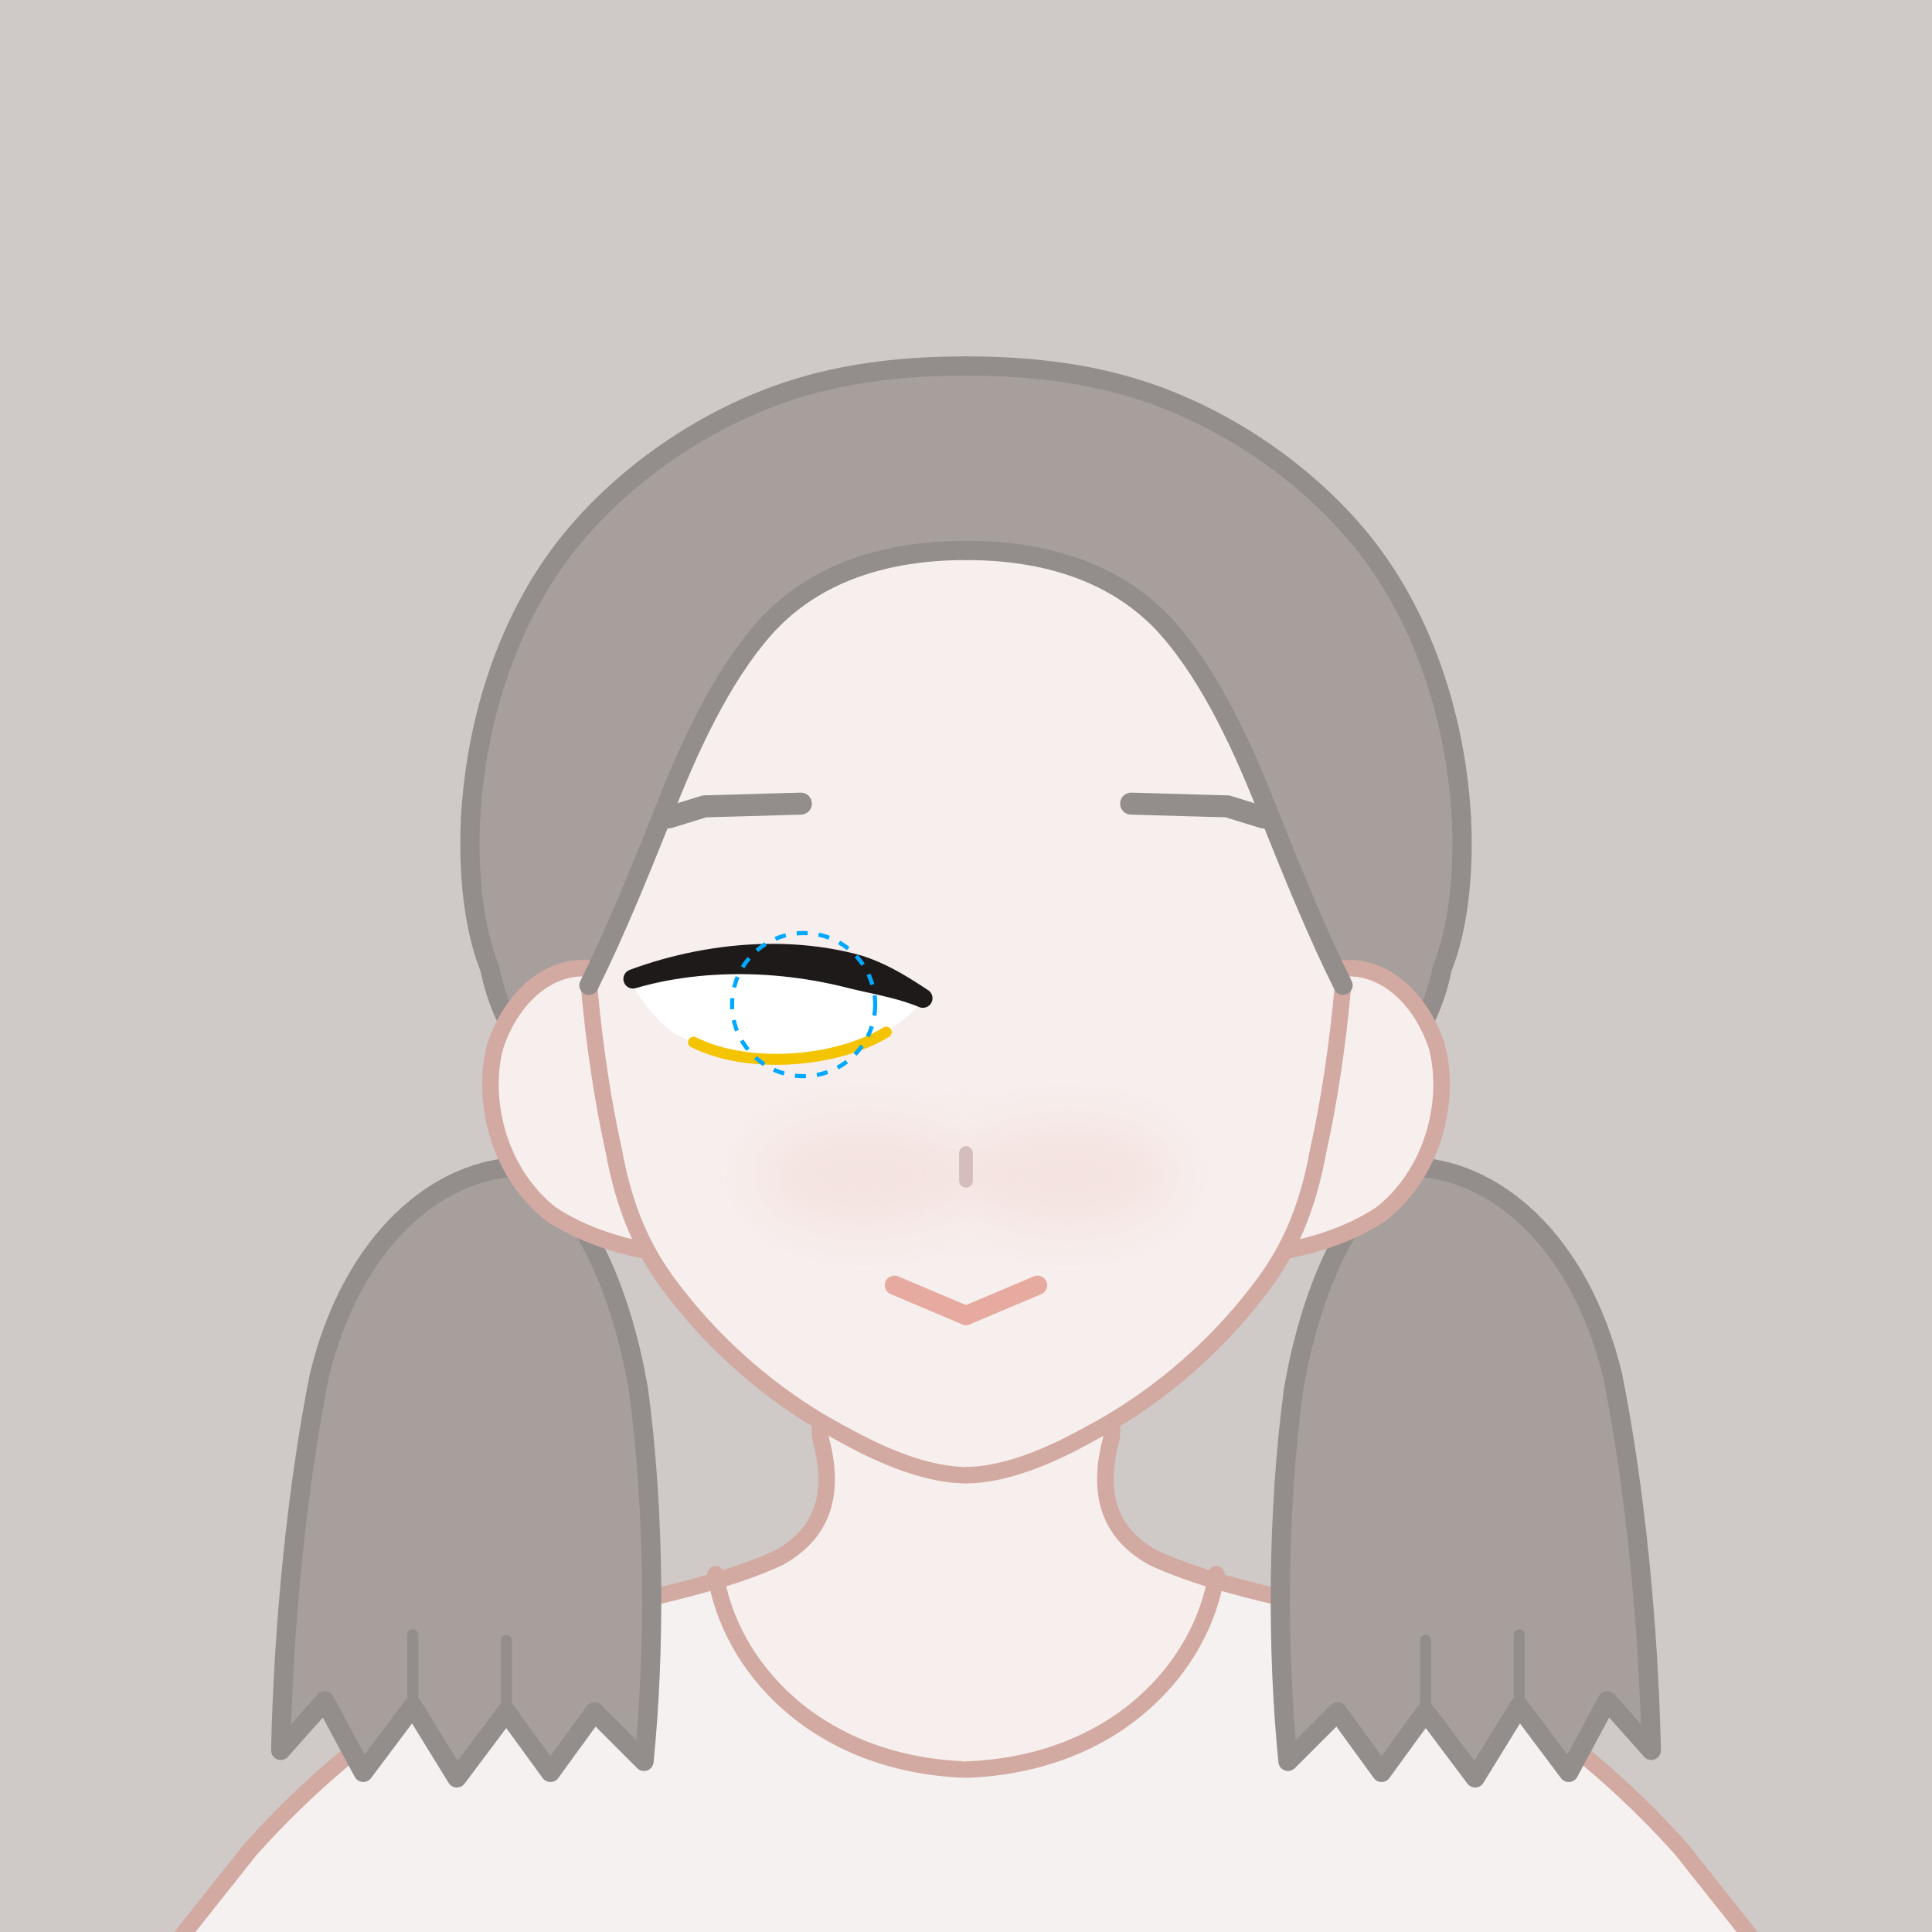
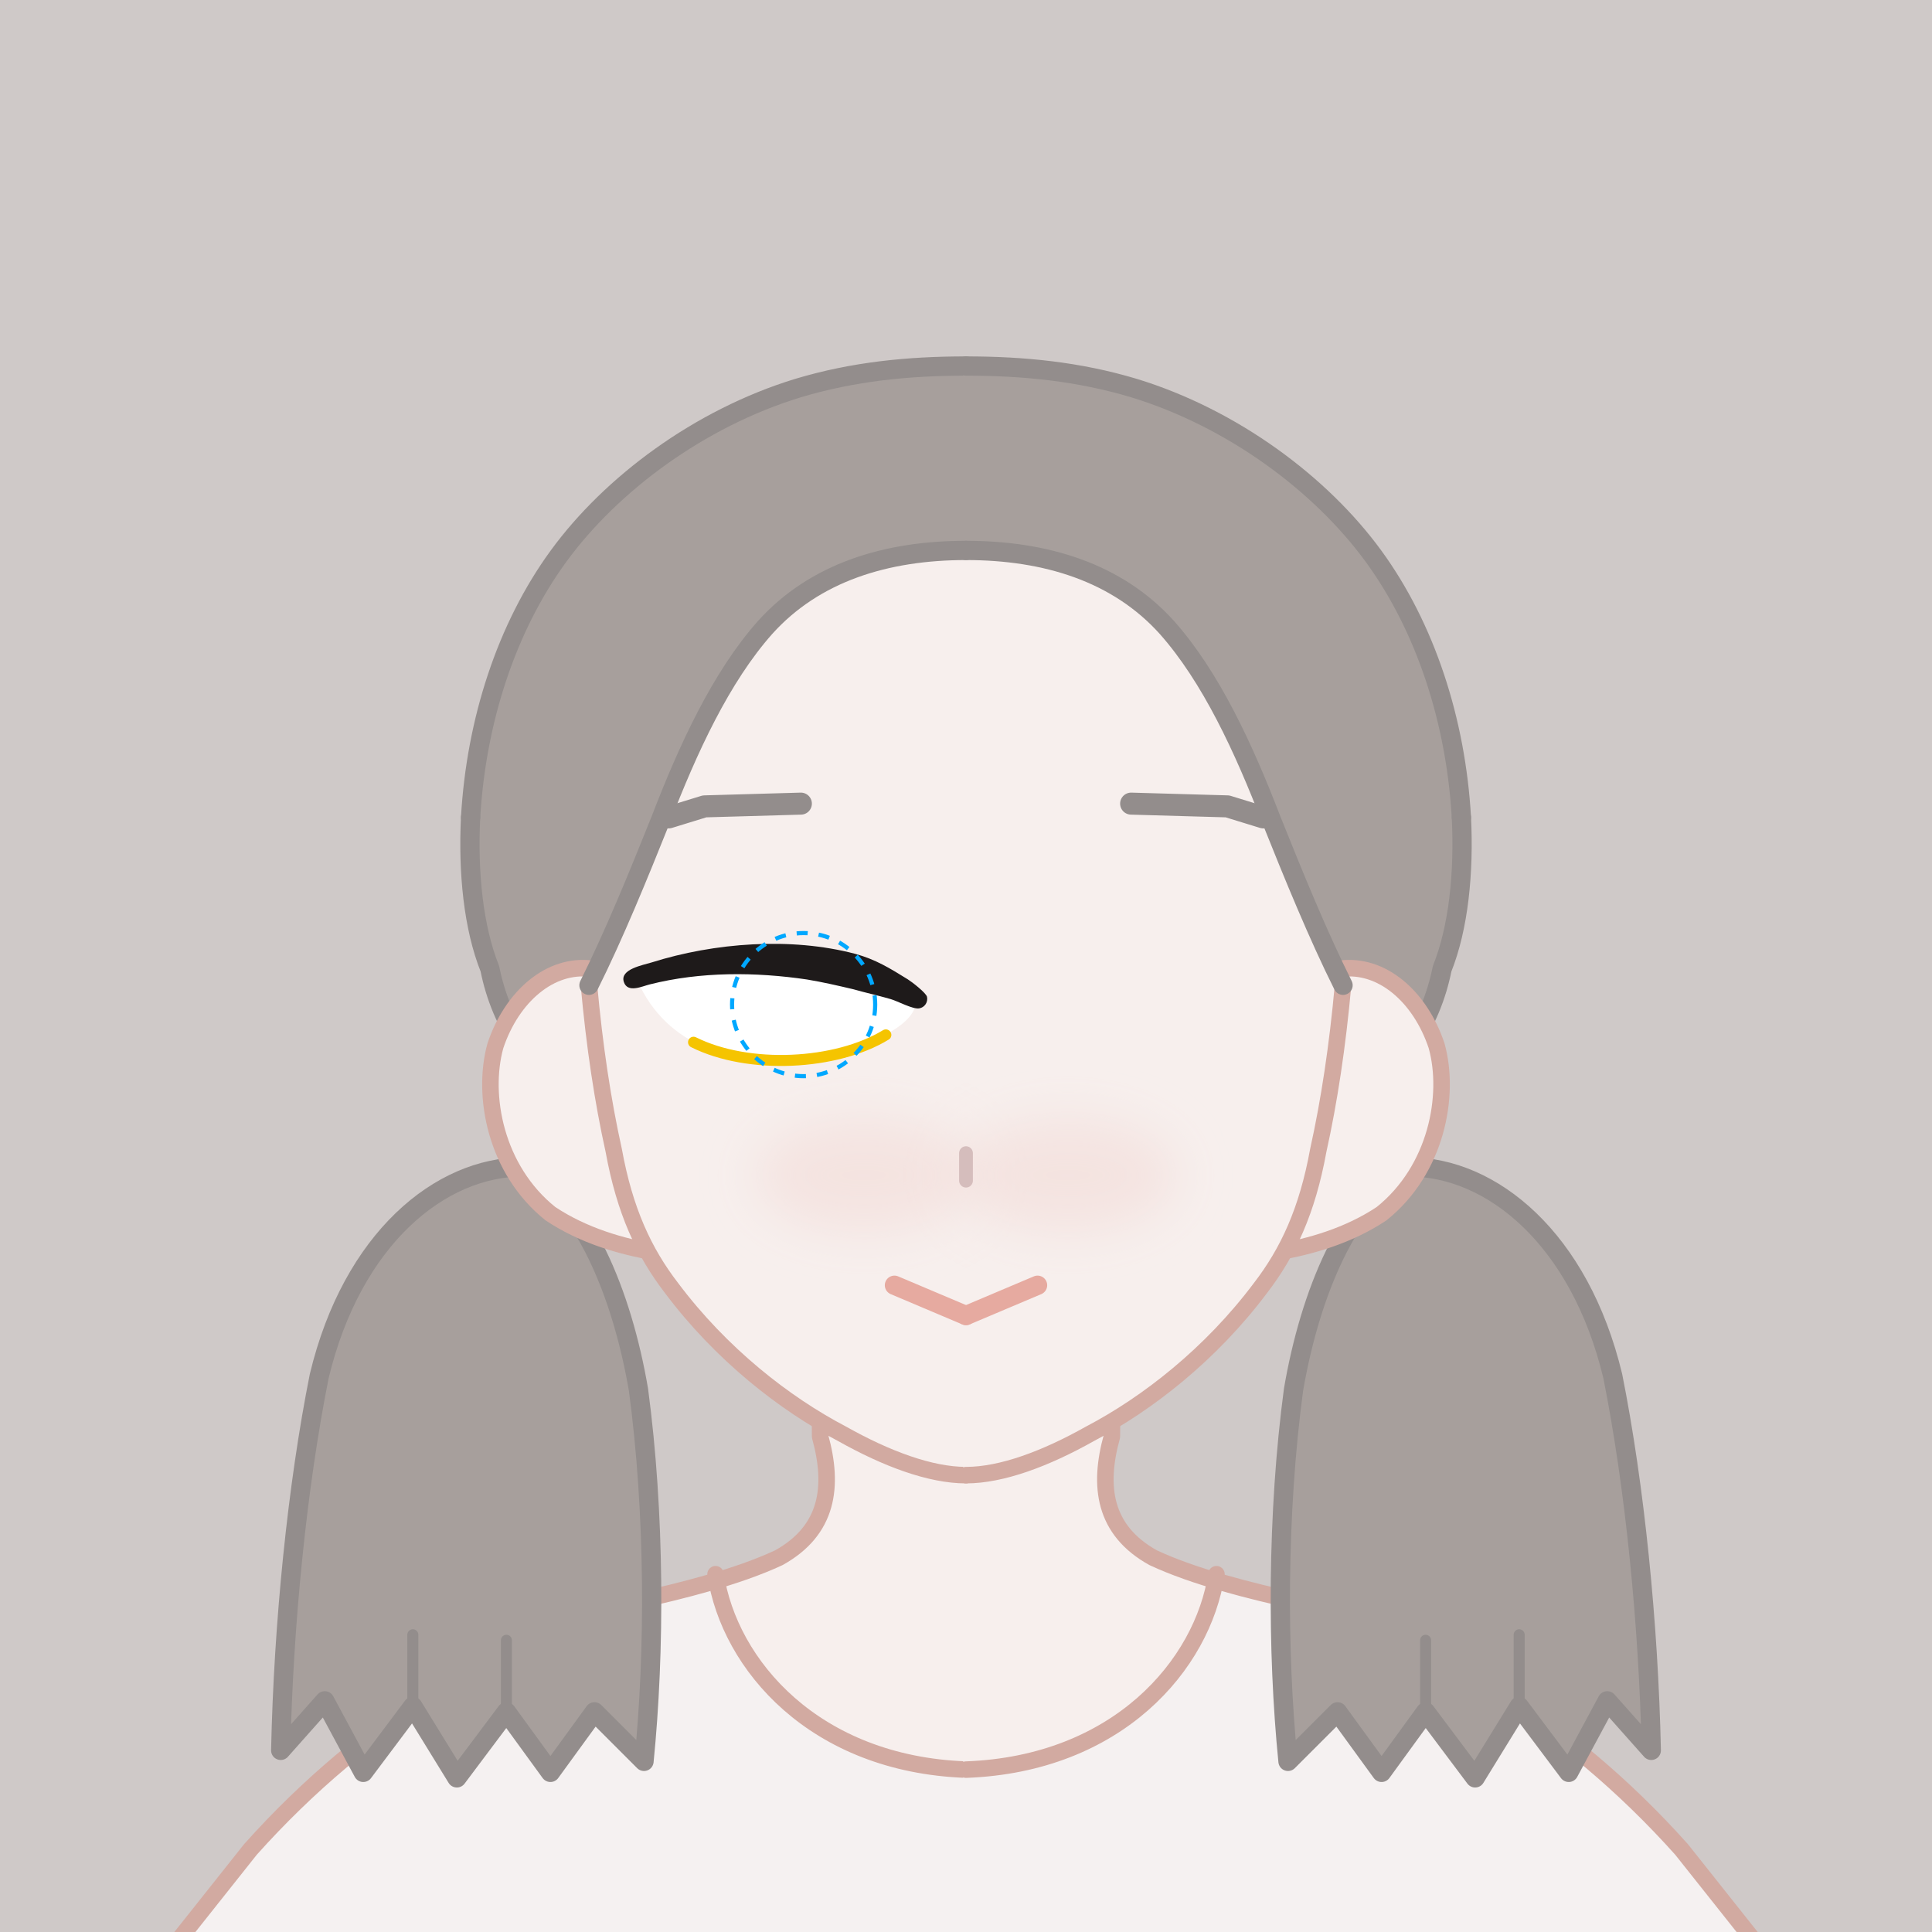
<svg xmlns="http://www.w3.org/2000/svg" width="702" height="702" viewBox="0 0 702 702">
  <defs>
-     <clipPath id="clip-path-3">
+     <clipPath id="clip-path-1">
      <path d="M242 389.2 L386 389.2 L386 464.8 L242 464.8 Z" />
    </clipPath>
    <filter id="filter-1" filterUnits="userSpaceOnUse" x="245" y="377" width="138" height="100" color-interpolation-filters="sRGB">
      <feGaussianBlur in="SourceGraphic" stdDeviation="9" color-interpolation-filters="linearRGB" />
    </filter>
-     <clipPath id="clip-path-4">
+     <clipPath id="clip-path-2">
      <path d="M460 389.2 L316 389.2 L316 464.8 L460 464.8 Z" />
    </clipPath>
    <filter id="filter-2" filterUnits="userSpaceOnUse" x="319" y="377" width="138" height="100" color-interpolation-filters="sRGB">
      <feGaussianBlur in="SourceGraphic" stdDeviation="9" color-interpolation-filters="linearRGB" />
    </filter>
  </defs>
  <g id="Layer_1" data-name="Layer 1">
    <g id="_ref">
      <g opacity="0.5">
        <rect x="0" y="0" width="702" height="702" fill="#ada19f" />
        <g data-layer="body">
          <g>
            <path d="M260 573 L230 582 C183 596 133 625 91 672 L60 712 L352 712 L352 643 C296 641 265 605 260 573 Z" fill="#f9f2f1" />
            <path d="M296 490 L298 522 C303 540 301 556 283 566 L260 573 C265 605 296 641 352 643 L352 490 Z" fill="#fdeeea" />
            <path d="M230 582 C183 596 133 625 91 672 L64 706" fill="none" stroke="#b46352" stroke-width="6" stroke-linecap="round" stroke-linejoin="round" />
            <path d="M296 500 C298 510 298 516 298 522 C303 540 301 556 283 566 C268 573 248 578 230 582" fill="none" stroke="#b46352" stroke-width="6" stroke-linecap="round" stroke-linejoin="round" />
            <path d="M260 572 C265 605 296 641 351 643" fill="none" stroke="#b46352" stroke-width="6" stroke-linecap="round" stroke-linejoin="round" />
          </g>
          <g>
            <path d="M442 573 L472 582 C519 596 569 625 611 672 L642 712 L350 712 L350 643 C406 641 437 605 442 573 Z" fill="#f9f2f1" />
            <path d="M406 490 L404 522 C399 540 401 556 419 566 L442 573 C437 605 406 641 350 643 L350 490 Z" fill="#fdeeea" />
            <path d="M472 582 C519 596 569 625 611 672 L638 706" fill="none" stroke="#b46352" stroke-width="6" stroke-linecap="round" stroke-linejoin="round" />
            <path d="M406 500 C404 510 404 516 404 522 C399 540 401 556 419 566 C434 573 454 578 472 582" fill="none" stroke="#b46352" stroke-width="6" stroke-linecap="round" stroke-linejoin="round" />
            <path d="M442 572 C437 605 406 641 351 643" fill="none" stroke="#b46352" stroke-width="6" stroke-linecap="round" stroke-linejoin="round" />
          </g>
        </g>
        <g data-layer="hairMid">
          <g>
            <path d="M190 424 C160 424 128 450 116 500 C108 540 103 590 102 636 L118 618 L132 644 L150 620 L166 646 L184 622 L200 644 L216 622 L234 640 C238 600 238 550 232 505 C226 470 212 436 190 424 Z" fill="#5d4e48" />
            <path d="M190 424 C160 424 128 450 116 500 C108 540 103 590 102 636 L118 618 L132 644 L150 620 L166 646 L184 622 L200 644 L216 622 L234 640 C238 600 238 550 232 505 C226 470 212 436 190 424 Z" fill="none" stroke="#352a27" stroke-width="7" stroke-linecap="round" stroke-linejoin="round" />
            <line x1="150" y1="620" x2="150" y2="594" fill="none" stroke="#352a27" stroke-width="4" stroke-linecap="round" stroke-linejoin="round" />
            <line x1="184" y1="622" x2="184" y2="596" fill="none" stroke="#352a27" stroke-width="4" stroke-linecap="round" stroke-linejoin="round" />
          </g>
          <g>
            <path d="M512 424 C542 424 574 450 586 500 C594 540 599 590 600 636 L584 618 L570 644 L552 620 L536 646 L518 622 L502 644 L486 622 L468 640 C464 600 464 550 470 505 C476 470 490 436 512 424 Z" fill="#5d4e48" />
            <path d="M512 424 C542 424 574 450 586 500 C594 540 599 590 600 636 L584 618 L570 644 L552 620 L536 646 L518 622 L502 644 L486 622 L468 640 C464 600 464 550 470 505 C476 470 490 436 512 424 Z" fill="none" stroke="#352a27" stroke-width="7" stroke-linecap="round" stroke-linejoin="round" />
            <line x1="552" y1="620" x2="552" y2="594" fill="none" stroke="#352a27" stroke-width="4" stroke-linecap="round" stroke-linejoin="round" />
            <line x1="518" y1="622" x2="518" y2="596" fill="none" stroke="#352a27" stroke-width="4" stroke-linecap="round" stroke-linejoin="round" />
          </g>
        </g>
        <g data-layer="hairBase">
          <g>
            <path d="M352 133 L351 133 C330 133 310 135 290 141 C254 152 222 176 203 202 C184 228 173 262 171 297 C170 317 172 337 178 352 C180 362 184 372 190 380 L198 386 L352 386 Z" fill="#5d4e48" />
            <path d="M351 133 C330 133 310 135 290 141 C254 152 222 176 203 202 C184 228 173 262 171 297" fill="none" stroke="#352a27" stroke-width="7" stroke-linecap="round" stroke-linejoin="round" />
            <path d="M171 297 C170 317 172 337 178 352 C180 362 184 372 190 380" fill="none" stroke="#352a27" stroke-width="7" stroke-linecap="round" stroke-linejoin="round" />
          </g>
          <g>
            <path d="M350 133 L351 133 C372 133 392 135 412 141 C448 152 480 176 499 202 C518 228 529 262 531 297 C532 317 530 337 524 352 C522 362 518 372 512 380 L504 386 L350 386 Z" fill="#5d4e48" />
            <path d="M351 133 C372 133 392 135 412 141 C448 152 480 176 499 202 C518 228 529 262 531 297" fill="none" stroke="#352a27" stroke-width="7" stroke-linecap="round" stroke-linejoin="round" />
            <path d="M531 297 C532 317 530 337 524 352 C522 362 518 372 512 380" fill="none" stroke="#352a27" stroke-width="7" stroke-linecap="round" stroke-linejoin="round" />
          </g>
        </g>
        <g data-layer="ear">
          <g>
            <path d="M215 352 C200 350 186 362 180 380 C175 398 180 425 200 441 C212 449 226 453 238 455 L225 380 Z" fill="#fdeeea" />
            <path d="M215 352 C200 350 186 362 180 380 C175 398 180 425 200 441 C212 449 226 453 238 455" fill="none" stroke="#b46352" stroke-width="6" stroke-linecap="round" stroke-linejoin="round" />
          </g>
          <g>
            <path d="M487 352 C502 350 516 362 522 380 C527 398 522 425 502 441 C490 449 476 453 464 455 L477 380 Z" fill="#fdeeea" />
            <path d="M487 352 C502 350 516 362 522 380 C527 398 522 425 502 441 C490 449 476 453 464 455" fill="none" stroke="#b46352" stroke-width="6" stroke-linecap="round" stroke-linejoin="round" />
          </g>
        </g>
        <g data-layer="face">
          <g>
            <path d="M352 200 L351 200 C322 200 296 208 278 228 C262 246 250 272 240 298 C232 318 223 340 214 358 C216 380 219 400 223 418 C227 440 234 455 244 468 C262 492 285 510 306 521 C322 530 338 536 351 536 L352 536 Z" fill="#fdeeea" />
            <path d="M214 358 C216 380 219 400 223 418 C227 440 234 455 244 468 C262 492 285 510 306 521 C322 530 338 536 351 536" fill="none" stroke="#b46352" stroke-width="6" stroke-linecap="round" stroke-linejoin="round" />
          </g>
          <g>
            <path d="M350 200 L351 200 C380 200 406 208 424 228 C440 246 452 272 462 298 C470 318 479 340 488 358 C486 380 483 400 479 418 C475 440 468 455 458 468 C440 492 417 510 396 521 C380 530 364 536 351 536 L350 536 Z" fill="#fdeeea" />
            <path d="M488 358 C486 380 483 400 479 418 C475 440 468 455 458 468 C440 492 417 510 396 521 C380 530 364 536 351 536" fill="none" stroke="#b46352" stroke-width="6" stroke-linecap="round" stroke-linejoin="round" />
          </g>
        </g>
        <g data-layer="makeup">
-           <g clip-path="url(#clip-path-3)">
+           <g clip-path="url(#clip-path-1)">
            <g filter="url(#filter-1)">
              <ellipse cx="314" cy="427" rx="40" ry="21" fill="#f3bfb8" opacity="0.5" />
            </g>
          </g>
-           <g clip-path="url(#clip-path-4)">
+           <g clip-path="url(#clip-path-2)">
            <g filter="url(#filter-2)">
              <ellipse cx="388" cy="427" rx="40" ry="21" fill="#f3bfb8" opacity="0.5" />
            </g>
          </g>
        </g>
        <g data-layer="mouth">
          <line x1="325" y1="467" x2="351" y2="478" fill="none" stroke="#dc6450" stroke-width="7" stroke-linecap="round" stroke-linejoin="round" />
          <line x1="377" y1="467" x2="351" y2="478" fill="none" stroke="#dc6450" stroke-width="7" stroke-linecap="round" stroke-linejoin="round" />
          <line x1="351" y1="419" x2="351" y2="429" fill="none" stroke="#b98a88" stroke-width="5" stroke-linecap="round" />
        </g>
        <g data-layer="hairLine">
          <path d="M351 200 C322 200 296 208 278 228 C262 246 250 272 240 298 C232 318 223 340 214 358" fill="none" stroke="#352a27" stroke-width="7" stroke-linecap="round" stroke-linejoin="round" />
          <path d="M351 200 C380 200 406 208 424 228 C440 246 452 272 462 298 C470 318 479 340 488 358" fill="none" stroke="#352a27" stroke-width="7" stroke-linecap="round" stroke-linejoin="round" />
        </g>
        <g data-layer="brow">
          <polyline points="243,297 256,293 291,292" fill="none" stroke="#352a27" stroke-width="8" stroke-linecap="round" stroke-linejoin="round" />
          <polyline points="459,297 446,293 411,292" fill="none" stroke="#352a27" stroke-width="8" stroke-linecap="round" stroke-linejoin="round" />
        </g>
      </g>
    </g>
    <g id="white">
-       <path d="M230 358.033 C256 346.033 303.5 347.2 335.5 363.2 C314.5 388.913 271.333 389.7 245.333 375.7 C239.333 371.7 233 364.033 230 358.033 Z" fill="#ffffff" />
+       <path d="M231.5 356.033 C272.823 340.239 332.573 357.989 332.5 364.95 C332.114 380.405 253.114 405.905 231.5 356.033 Z" fill="#ffffff" />
    </g>
    <g id="upper">
-       <polygon points="228.931,352.367 231.649,351.386 232.608,351.063 234.482,350.429 236.318,349.851 237.393,349.512 240.059,348.729 240.341,348.648 243.355,347.83 243.918,347.691 246.438,347.061 247.721,346.77 249.534,346.356 251.548,345.941 252.684,345.708 255.396,345.207 255.893,345.117 259.09,344.598 259.368,344.561 262.328,344.145 263.259,344.036 265.611,343.758 267.166,343.609 268.862,343.448 271.087,343.285 272.135,343.211 275.016,343.066 275.441,343.047 278.703,342.962 279.076,342.963 281.964,342.955 283.022,342.978 285.244,343.028 286.966,343.107 288.481,343.179 290.911,343.352 291.685,343.41 294.896,343.723 294.98,343.735 298.082,344.118 298.907,344.242 301.191,344.587 302.816,344.875 304.296,345.141 306.703,345.637 307.398,345.782 310.391,346.487 310.706,346.57 309.093,352.694 310.706,346.57 311.999,346.924 313.35,347.317 313.427,347.339 314.699,347.767 315.965,348.214 316.266,348.318 317.353,348.743 318.598,349.253 319.096,349.454 319.965,349.84 321.189,350.405 321.819,350.693 322.528,351.042 323.73,351.655 324.494,352.041 325.042,352.332 326.225,352.987 327.127,353.48 327.51,353.697 328.675,354.384 329.649,354.95 329.938,355.122 331.087,355.837 332.114,356.465 332.326,356.595 333.46,357.33 334.55,358.021 334.68,358.101 335.803,358.848 336.931,359.586 337.508,359.957 338.001,360.434 338.392,360.998 338.665,361.627 338.81,362.298 338.822,362.984 338.699,363.659 338.447,364.297 338.076,364.874 337.599,365.367 337.035,365.758 336.406,366.031 335.735,366.177 335.049,366.188 334.374,366.066 333.736,365.814 332.479,365.327 331.217,364.851 331.159,364.835 330.024,364.453 328.743,364.022 328.601,363.981 327.544,363.667 326.25,363.276 326.031,363.218 325.049,362.958 323.745,362.601 323.431,362.523 322.544,362.31 321.233,361.979 320.751,361.865 320.038,361.707 318.724,361.396 318.084,361.249 317.536,361.136 316.222,360.838 315.432,360.659 315.044,360.582 313.731,360.289 312.731,360.06 312.558,360.027 311.248,359.731 309.944,359.416 309.937,359.414 311.679,353.376 310.078,359.453 308.779,359.148 307.48,358.819 307.308,358.774 304.604,358.12 304.052,357.997 301.793,357.492 300.459,357.221 298.981,356.917 296.85,356.522 296.168,356.394 293.224,355.904 293.206,355.901 294.084,349.817 293.34,355.919 290.348,355.476 289.711,355.393 287.427,355.096 286.051,354.945 284.464,354.768 282.376,354.578 281.447,354.49 278.691,354.291 278.442,354.271 275.424,354.109 275.116,354.097 272.347,354.003 271.411,353.989 269.293,353.958 267.702,353.967 266.249,353.974 263.989,354.033 263.156,354.052 260.275,354.187 260.098,354.193 257.067,354.395 256.662,354.429 254.011,354.665 252.953,354.78 251.002,354.995 249.251,355.227 248.037,355.387 245.56,355.772 245.073,355.847 242.171,356.364 241.968,356.404 239.328,356.94 238.31,357.171 236.513,357.581 234.676,358.046 233.773,358.274 231.069,359.032 230.398,359.177 229.712,359.188 229.037,359.065 228.399,358.812 227.823,358.44 227.33,357.963 226.94,357.398 226.667,356.769 226.523,356.098 226.512,355.412 226.635,354.737 226.887,354.099 227.26,353.523 227.737,353.03 228.301,352.64" fill="#1e1a1a" />
+       <path d="M310.706 346.57 L309.093 352.694 L310.706 346.57 C318.202 348.622 323.248 351.768 329.837 355.837 C331.337 356.763 336.538 360.796 336.837 362.211 C337.248 364.152 335.964 366.078 333.988 366.398 C331.641 366.78 326.143 363.75 323.655 363.035 C318.263 361.487 315.255 360.923 309.937 359.414 L311.679 353.376 L310.078 359.453 C304.383 358.116 298.994 356.862 293.206 355.901 L294.084 349.817 L293.34 355.919 C274.521 353.133 254.578 353.008 236.037 357.702 C233.163 358.429 227.998 360.917 226.667 356.769 C225.178 352.126 233.673 350.685 236.766 349.71 C259.624 342.501 287.391 340.426 310.706 346.57 Z" fill="#1e1a1a" />
    </g>
    <g id="lower">
-       <path d="M252 378.7 C272 388.7 304 386.033 322 375.033" fill="none" stroke="#f5c400" stroke-width="4" stroke-linecap="round" stroke-linejoin="round" />
+       <path d="M252 378.7 C272 388.7 303.875 387.033 321.875 376.033" fill="none" stroke="#f5c400" stroke-width="4" stroke-linecap="round" stroke-linejoin="round" />
    </g>
    <path id="iris" d="M318 365.033 C318 379.392 306.359 391.033 292 391.033 C277.641 391.033 266 379.392 266 365.033 C266 350.674 277.641 339.033 292 339.033 C306.359 339.033 318 350.674 318 365.033 Z" fill="none" stroke="#00a8ff" stroke-width="1.5" stroke-dasharray="4 4" />
  </g>
</svg>
